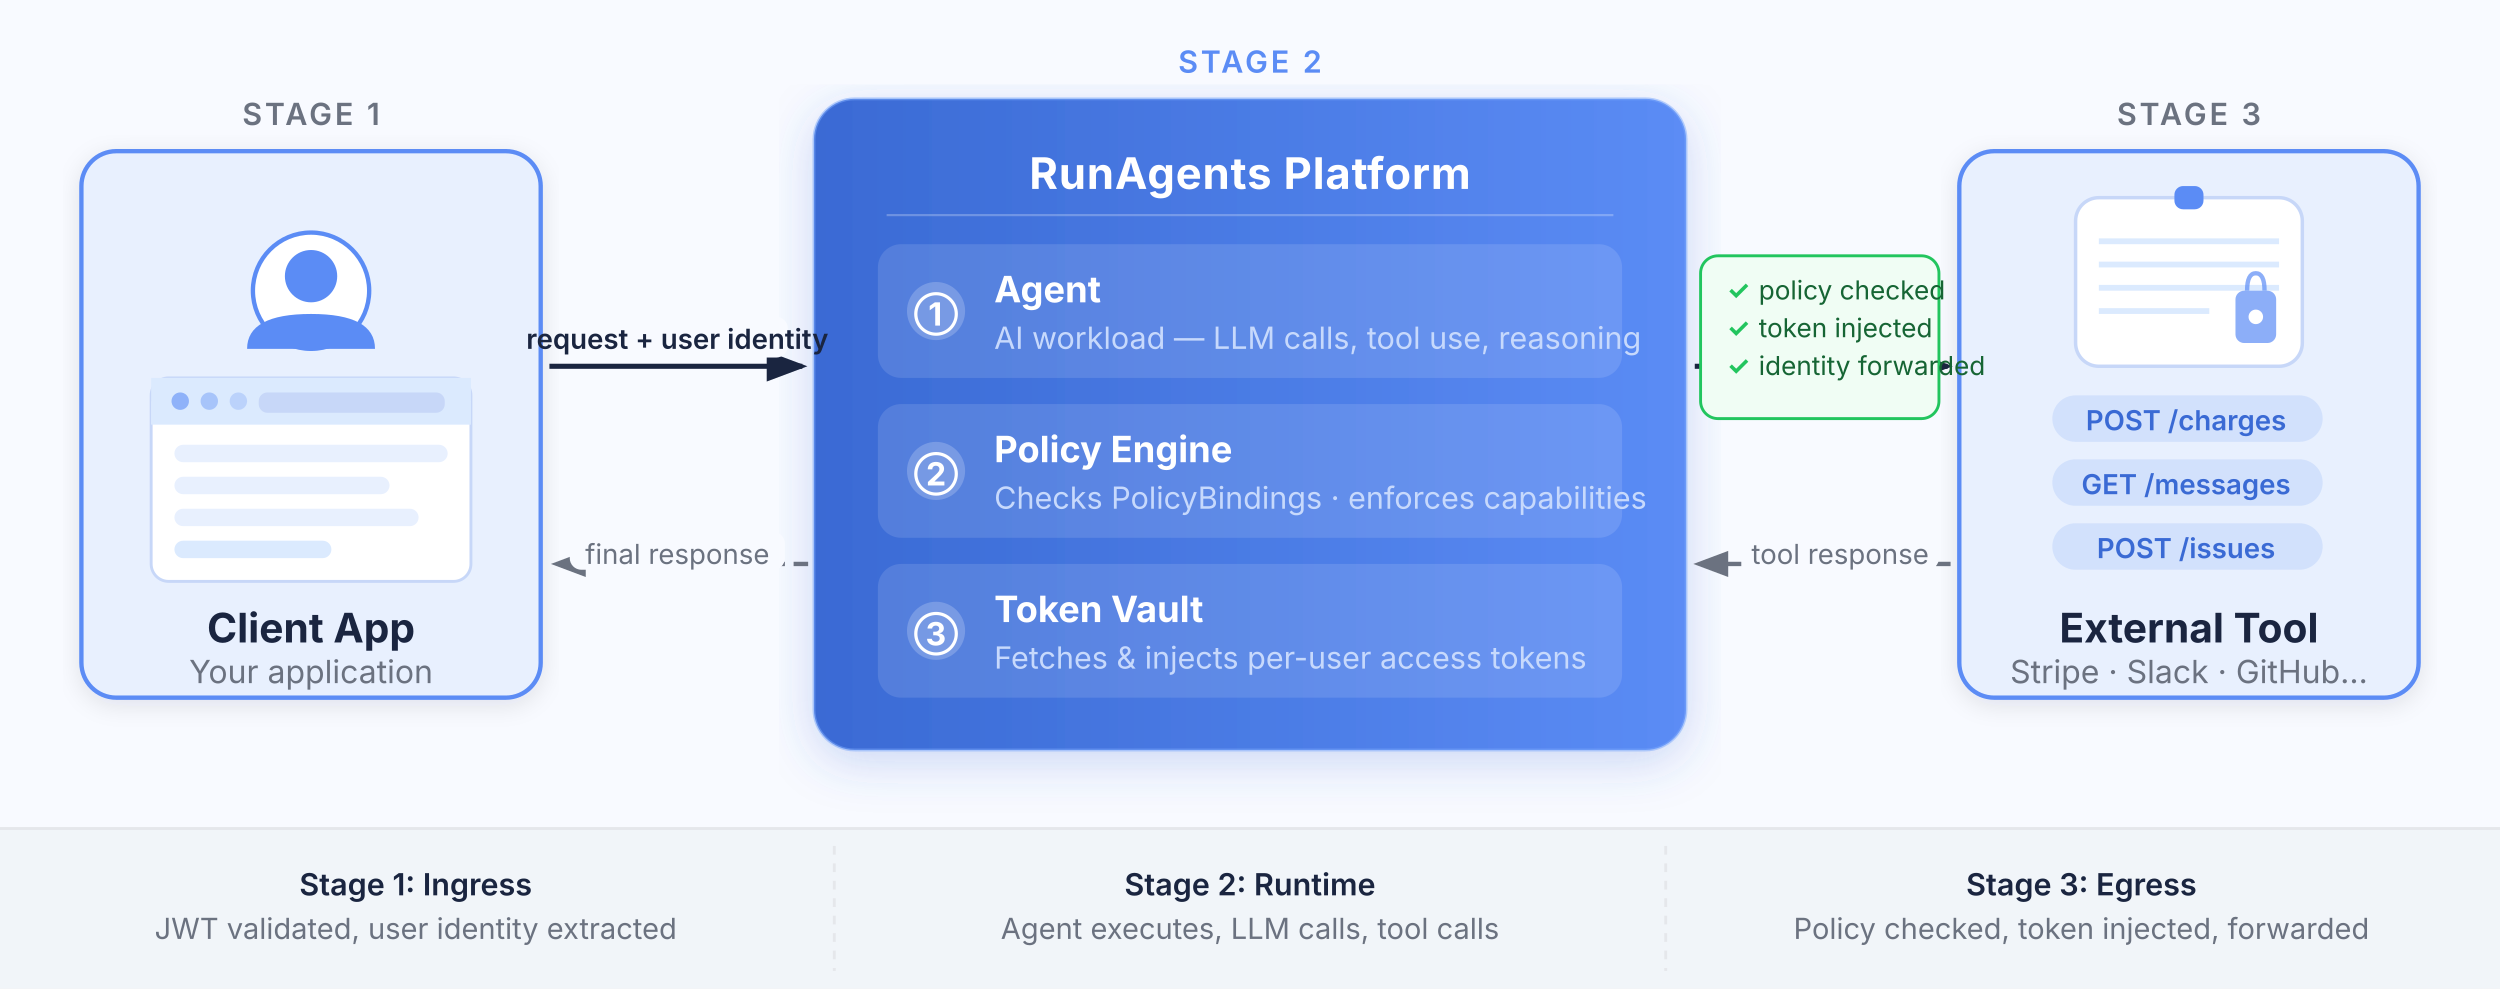
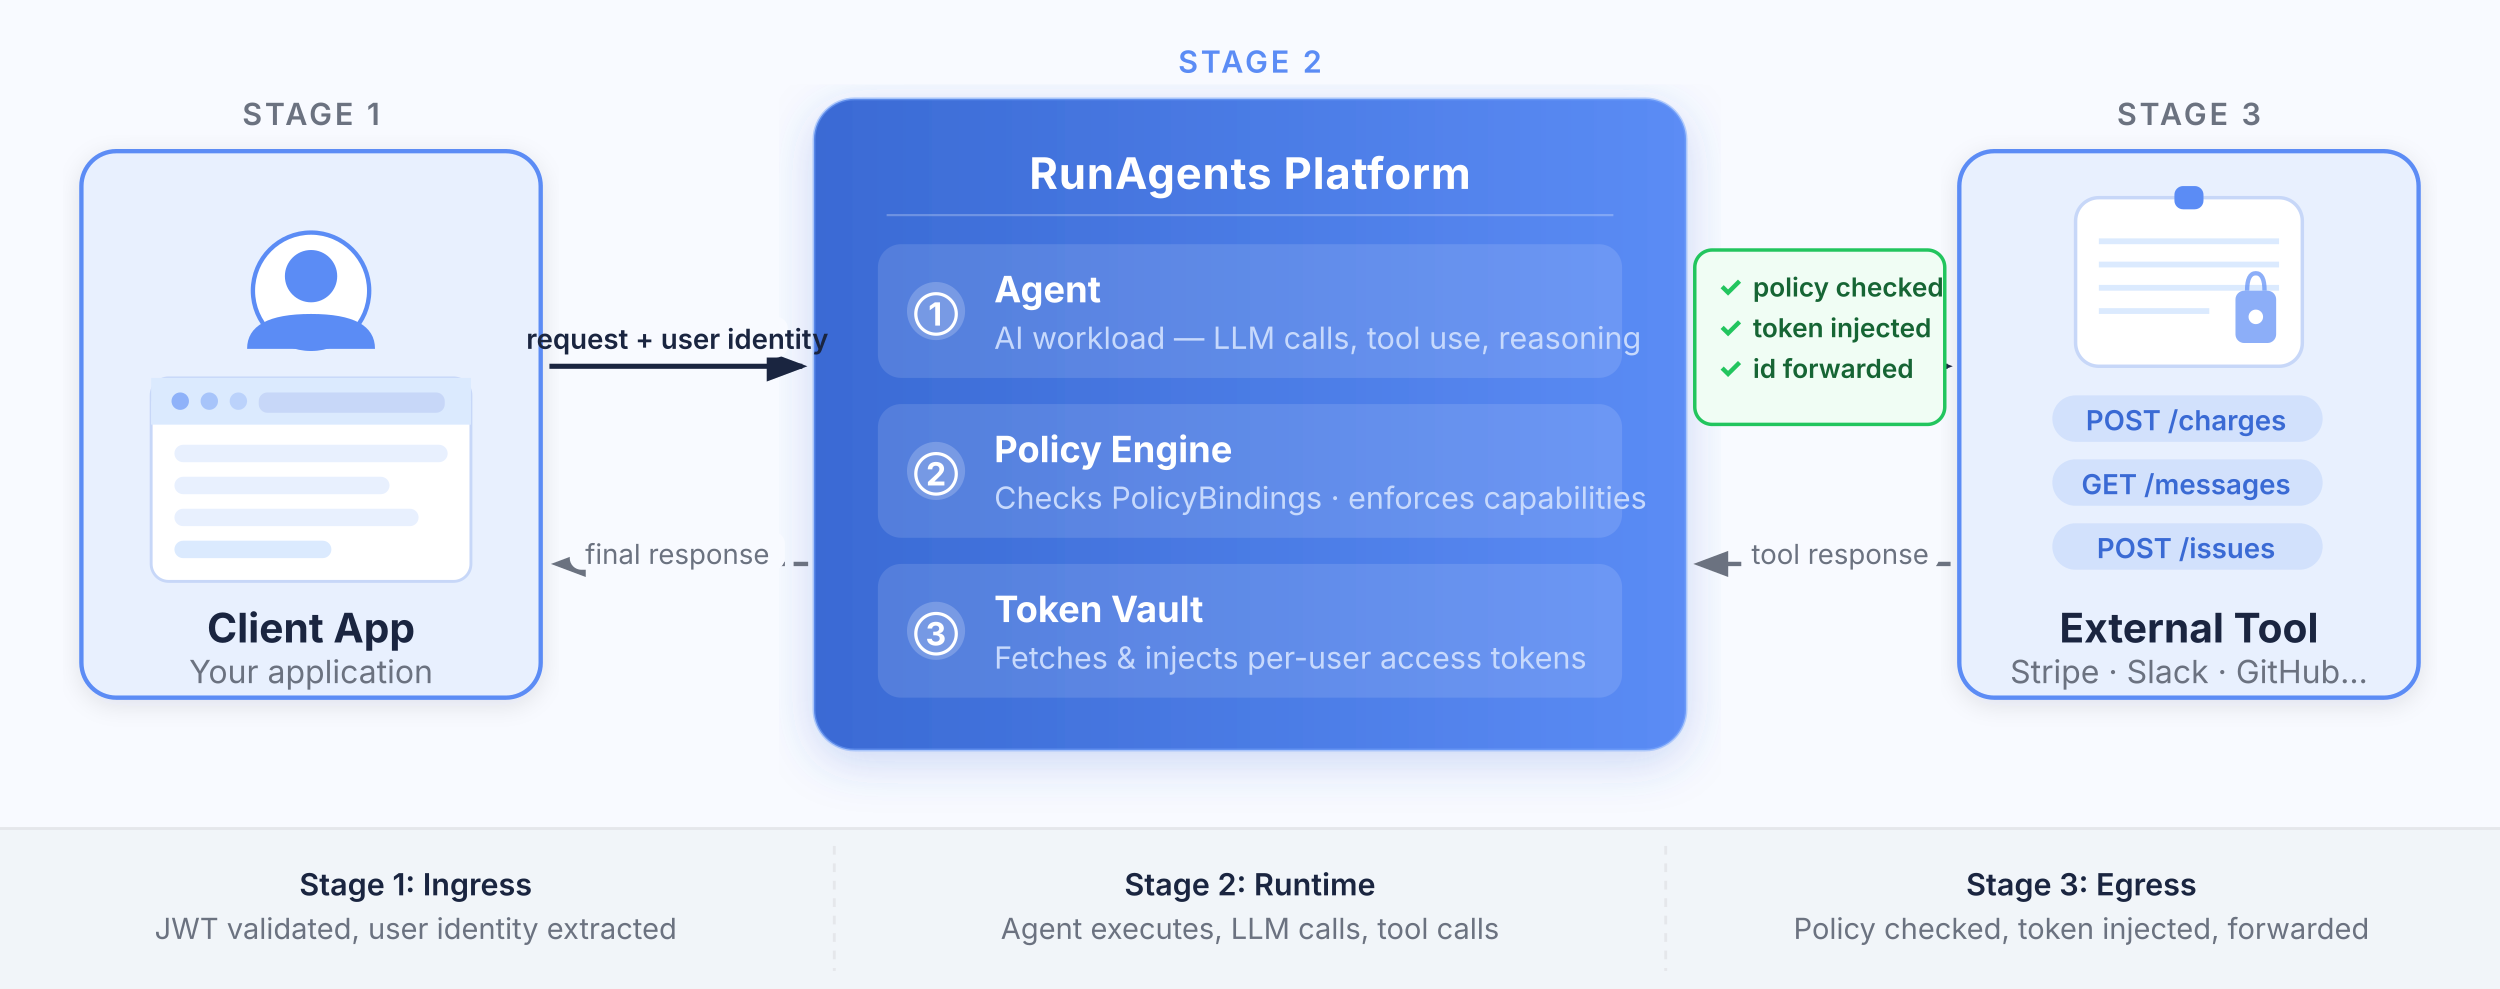
<svg xmlns="http://www.w3.org/2000/svg" viewBox="0 0 860 340" width="860" height="340" font-family="Inter, -apple-system, BlinkMacSystemFont, sans-serif">
  <defs>
    <marker id="arrow-fwd" markerWidth="8" markerHeight="8" refX="7" refY="3" orient="auto">
      <path d="M0,0 L0,6 L8,3 z" fill="#1a2540" />
    </marker>
    <marker id="arrow-ret" markerWidth="8" markerHeight="8" refX="7" refY="3" orient="auto">
      <path d="M0,0 L0,6 L8,3 z" fill="#6b7280" />
    </marker>
    <linearGradient id="platform-grad" x1="0%" y1="0%" x2="100%" y2="0%">
      <stop offset="0%" style="stop-color:#3a6ad4;stop-opacity:1" />
      <stop offset="100%" style="stop-color:#5b8cf5;stop-opacity:1" />
    </linearGradient>
    <filter id="card-shadow" x="-4%" y="-4%" width="108%" height="116%">
      <feDropShadow dx="0" dy="2" stdDeviation="4" flood-color="#1a2540" flood-opacity="0.10" />
    </filter>
    <filter id="platform-shadow" x="-4%" y="-4%" width="108%" height="116%">
      <feDropShadow dx="0" dy="4" stdDeviation="8" flood-color="#3a6ad4" flood-opacity="0.25" />
    </filter>
  </defs>
  <rect width="860" height="340" fill="#f8faff" />
  <rect x="0" y="285" width="860" height="55" fill="#f1f5f9" />
  <line x1="0" y1="285" x2="860" y2="285" stroke="#e5e7eb" stroke-width="1" />
  <line x1="287" y1="291" x2="287" y2="334" stroke="#e5e7eb" stroke-width="1" stroke-dasharray="3,3" />
  <line x1="573" y1="291" x2="573" y2="334" stroke="#e5e7eb" stroke-width="1" stroke-dasharray="3,3" />
  <text x="143" y="308" text-anchor="middle" font-size="10.5" font-weight="600" fill="#1a2540">Stage 1: Ingress</text>
  <text x="143" y="323" text-anchor="middle" font-size="10" fill="#6b7280">JWT validated, user identity extracted</text>
  <text x="430" y="308" text-anchor="middle" font-size="10.5" font-weight="600" fill="#1a2540">Stage 2: Runtime</text>
  <text x="430" y="323" text-anchor="middle" font-size="10" fill="#6b7280">Agent executes, LLM calls, tool calls</text>
  <text x="716" y="308" text-anchor="middle" font-size="10.5" font-weight="600" fill="#1a2540">Stage 3: Egress</text>
  <text x="716" y="323" text-anchor="middle" font-size="10" fill="#6b7280">Policy checked, token injected, forwarded</text>
  <rect x="28" y="52" width="158" height="188" rx="12" ry="12" fill="#e8f0fe" stroke="#5b8cf5" stroke-width="1.5" filter="url(#card-shadow)" />
  <circle cx="107" cy="100" r="20" fill="#ffffff" stroke="#5b8cf5" stroke-width="1.5" />
  <circle cx="107" cy="95" r="9" fill="#5b8cf5" />
  <path d="M85,120 Q85,108 107,108 Q129,108 129,120" fill="#5b8cf5" />
  <rect x="52" y="130" width="110" height="70" rx="6" ry="6" fill="#ffffff" stroke="#c7d7f8" stroke-width="1" />
  <rect x="52" y="130" width="110" height="16" rx="6" ry="0" fill="#dbeafe" />
  <rect x="52" y="138" width="110" height="8" rx="0" ry="0" fill="#dbeafe" />
  <circle cx="62" cy="138" r="3" fill="#5b8cf5" opacity="0.6" />
  <circle cx="72" cy="138" r="3" fill="#5b8cf5" opacity="0.4" />
  <circle cx="82" cy="138" r="3" fill="#5b8cf5" opacity="0.25" />
  <rect x="89" y="135" width="64" height="7" rx="3" fill="#c7d7f8" />
  <rect x="60" y="153" width="94" height="6" rx="3" fill="#e8f0fe" />
  <rect x="60" y="164" width="74" height="6" rx="3" fill="#e8f0fe" />
  <rect x="60" y="175" width="84" height="6" rx="3" fill="#e8f0fe" />
  <rect x="60" y="186" width="54" height="6" rx="3" fill="#dbeafe" />
  <text x="107" y="221" text-anchor="middle" font-size="14" font-weight="700" fill="#1a2540">Client App</text>
  <text x="107" y="235" text-anchor="middle" font-size="11" fill="#6b7280">Your application</text>
  <rect x="280" y="34" width="300" height="224" rx="14" ry="14" fill="url(#platform-grad)" filter="url(#platform-shadow)" />
  <rect x="280" y="34" width="300" height="224" rx="14" ry="14" fill="none" stroke="#7aa8fb" stroke-width="1" opacity="0.5" />
  <text x="430" y="65" text-anchor="middle" font-size="15" font-weight="700" fill="#ffffff" letter-spacing="0.3">RunAgents Platform</text>
  <line x1="305" y1="74" x2="555" y2="74" stroke="#ffffff" stroke-width="0.75" stroke-opacity="0.25" />
  <rect x="302" y="84" width="256" height="46" rx="8" ry="8" fill="#ffffff" fill-opacity="0.12" />
  <circle cx="322" cy="107" r="10" fill="#ffffff" fill-opacity="0.2" />
  <text x="322" y="112" text-anchor="middle" font-size="11" font-weight="700" fill="#ffffff">①</text>
  <text x="342" y="104" font-size="12.5" font-weight="700" fill="#ffffff">Agent</text>
  <text x="342" y="120" font-size="10.5" fill="#c7d9fc">AI workload — LLM calls, tool use, reasoning</text>
  <rect x="302" y="139" width="256" height="46" rx="8" ry="8" fill="#ffffff" fill-opacity="0.12" />
  <circle cx="322" cy="162" r="10" fill="#ffffff" fill-opacity="0.2" />
  <text x="322" y="167" text-anchor="middle" font-size="11" font-weight="700" fill="#ffffff">②</text>
  <text x="342" y="159" font-size="12.5" font-weight="700" fill="#ffffff">Policy Engine</text>
  <text x="342" y="175" font-size="10.5" fill="#c7d9fc">Checks PolicyBindings · enforces capabilities</text>
  <rect x="302" y="194" width="256" height="46" rx="8" ry="8" fill="#ffffff" fill-opacity="0.12" />
  <circle cx="322" cy="217" r="10" fill="#ffffff" fill-opacity="0.2" />
  <text x="322" y="222" text-anchor="middle" font-size="11" font-weight="700" fill="#ffffff">③</text>
  <text x="342" y="214" font-size="12.5" font-weight="700" fill="#ffffff">Token Vault</text>
  <text x="342" y="230" font-size="10.5" fill="#c7d9fc">Fetches &amp; injects per-user access tokens</text>
  <rect x="674" y="52" width="158" height="188" rx="12" ry="12" fill="#e8f0fe" stroke="#5b8cf5" stroke-width="1.5" filter="url(#card-shadow)" />
  <rect x="714" y="68" width="78" height="58" rx="8" ry="8" fill="#ffffff" stroke="#c7d7f8" stroke-width="1.2" />
  <rect x="748" y="64" width="10" height="8" rx="3" ry="3" fill="#5b8cf5" />
  <line x1="722" y1="83" x2="784" y2="83" stroke="#dbeafe" stroke-width="2" />
  <line x1="722" y1="91" x2="784" y2="91" stroke="#dbeafe" stroke-width="2" />
  <line x1="722" y1="99" x2="784" y2="99" stroke="#dbeafe" stroke-width="2" />
  <line x1="722" y1="107" x2="760" y2="107" stroke="#dbeafe" stroke-width="2" />
  <rect x="769" y="100" width="14" height="18" rx="3" fill="#5b8cf5" opacity="0.7" />
  <path d="M773,100 Q773,94 776,94 Q779,94 779,100" fill="none" stroke="#5b8cf5" stroke-width="1.5" opacity="0.7" />
  <circle cx="776" cy="109" r="2.5" fill="#ffffff" />
  <rect x="706" y="136" width="93" height="16" rx="8" fill="#5b8cf5" fill-opacity="0.15" />
  <text x="752" y="148" text-anchor="middle" font-size="9.5" font-weight="600" fill="#3a6ad4">POST /charges</text>
  <rect x="706" y="158" width="93" height="16" rx="8" fill="#5b8cf5" fill-opacity="0.15" />
  <text x="752" y="170" text-anchor="middle" font-size="9.5" font-weight="600" fill="#3a6ad4">GET /messages</text>
  <rect x="706" y="180" width="93" height="16" rx="8" fill="#5b8cf5" fill-opacity="0.15" />
  <text x="752" y="192" text-anchor="middle" font-size="9.5" font-weight="600" fill="#3a6ad4">POST /issues</text>
  <text x="753" y="221" text-anchor="middle" font-size="14" font-weight="700" fill="#1a2540">External Tool</text>
  <text x="753" y="235" text-anchor="middle" font-size="11" fill="#6b7280">Stripe · Slack · GitHub…</text>
  <line x1="189" y1="126" x2="276" y2="126" stroke="#1a2540" stroke-width="1.75" marker-end="url(#arrow-fwd)" />
  <rect x="195" y="109" width="76" height="14" rx="4" fill="#f8faff" />
  <text x="233" y="120" text-anchor="middle" font-size="9.5" font-weight="600" fill="#1a2540">request + user identity</text>
  <line x1="583" y1="126" x2="670" y2="126" stroke="#1a2540" stroke-width="1.75" marker-end="url(#arrow-fwd)" />
-   <rect x="585" y="88" width="82" height="56" rx="6" fill="#f0fdf4" stroke="#22c55e" stroke-width="1" />
-   <text x="594" y="103" font-size="9" fill="#22c55e" font-weight="700">✓</text>
-   <text x="605" y="103" font-size="9" fill="#166534">policy checked</text>
-   <text x="594" y="116" font-size="9" fill="#22c55e" font-weight="700">✓</text>
-   <text x="605" y="116" font-size="9" fill="#166534">token injected</text>
-   <text x="594" y="129" font-size="9" fill="#22c55e" font-weight="700">✓</text>
-   <text x="605" y="129" font-size="9" fill="#166534">identity forwarded</text>
+   <rect x="583" y="86" width="86" height="60" rx="6" fill="#f0fdf4" stroke="#22c55e" stroke-width="1.2" />
+   <text x="591" y="102" font-size="9.5" fill="#22c55e" font-weight="800">✓</text>
+   <text x="603" y="102" font-size="9" font-weight="600" fill="#166534">policy checked</text>
+   <text x="591" y="116" font-size="9.5" fill="#22c55e" font-weight="800">✓</text>
+   <text x="603" y="116" font-size="9" font-weight="600" fill="#166534">token injected</text>
+   <text x="591" y="130" font-size="9.5" fill="#22c55e" font-weight="800">✓</text>
+   <text x="603" y="130" font-size="9" font-weight="600" fill="#166534">id forwarded</text>
  <line x1="671" y1="194" x2="584" y2="194" stroke="#6b7280" stroke-width="1.5" stroke-dasharray="5,3" marker-end="url(#arrow-ret)" />
  <rect x="599" y="183" width="68" height="13" rx="4" fill="#f8faff" />
  <text x="633" y="194" text-anchor="middle" font-size="9.5" fill="#6b7280">tool response</text>
  <line x1="278" y1="194" x2="191" y2="194" stroke="#6b7280" stroke-width="1.5" stroke-dasharray="5,3" marker-end="url(#arrow-ret)" />
  <rect x="196" y="183" width="74" height="13" rx="4" fill="#f8faff" />
  <text x="233" y="194" text-anchor="middle" font-size="9.5" fill="#6b7280">final response</text>
  <text x="107" y="43" text-anchor="middle" font-size="10.5" font-weight="600" fill="#6b7280" letter-spacing="1">STAGE 1</text>
  <text x="430" y="25" text-anchor="middle" font-size="10.5" font-weight="600" fill="#5b8cf5" letter-spacing="1">STAGE 2</text>
  <text x="753" y="43" text-anchor="middle" font-size="10.5" font-weight="600" fill="#6b7280" letter-spacing="1">STAGE 3</text>
</svg>
